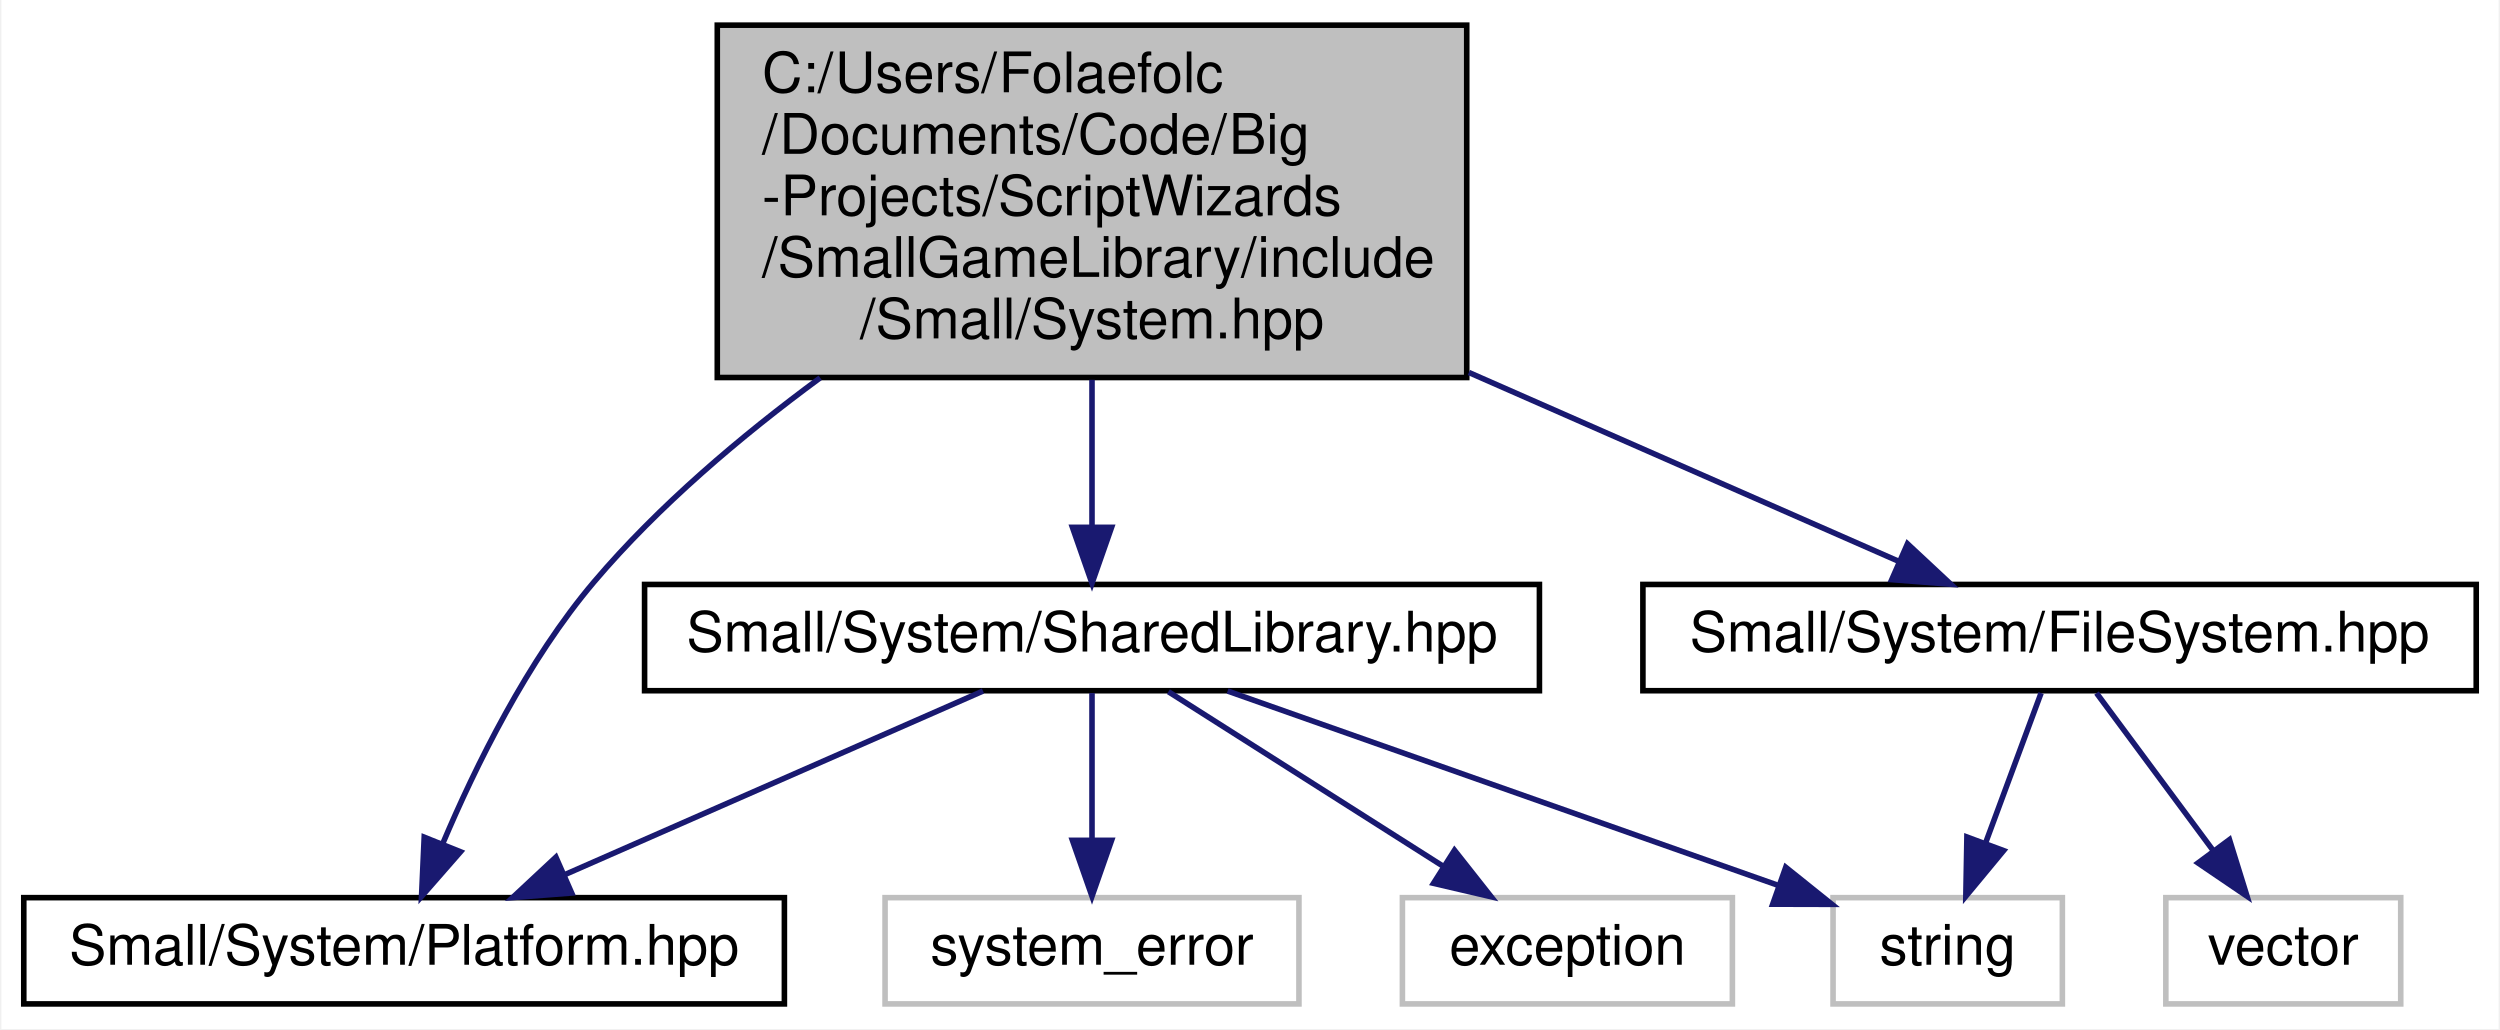
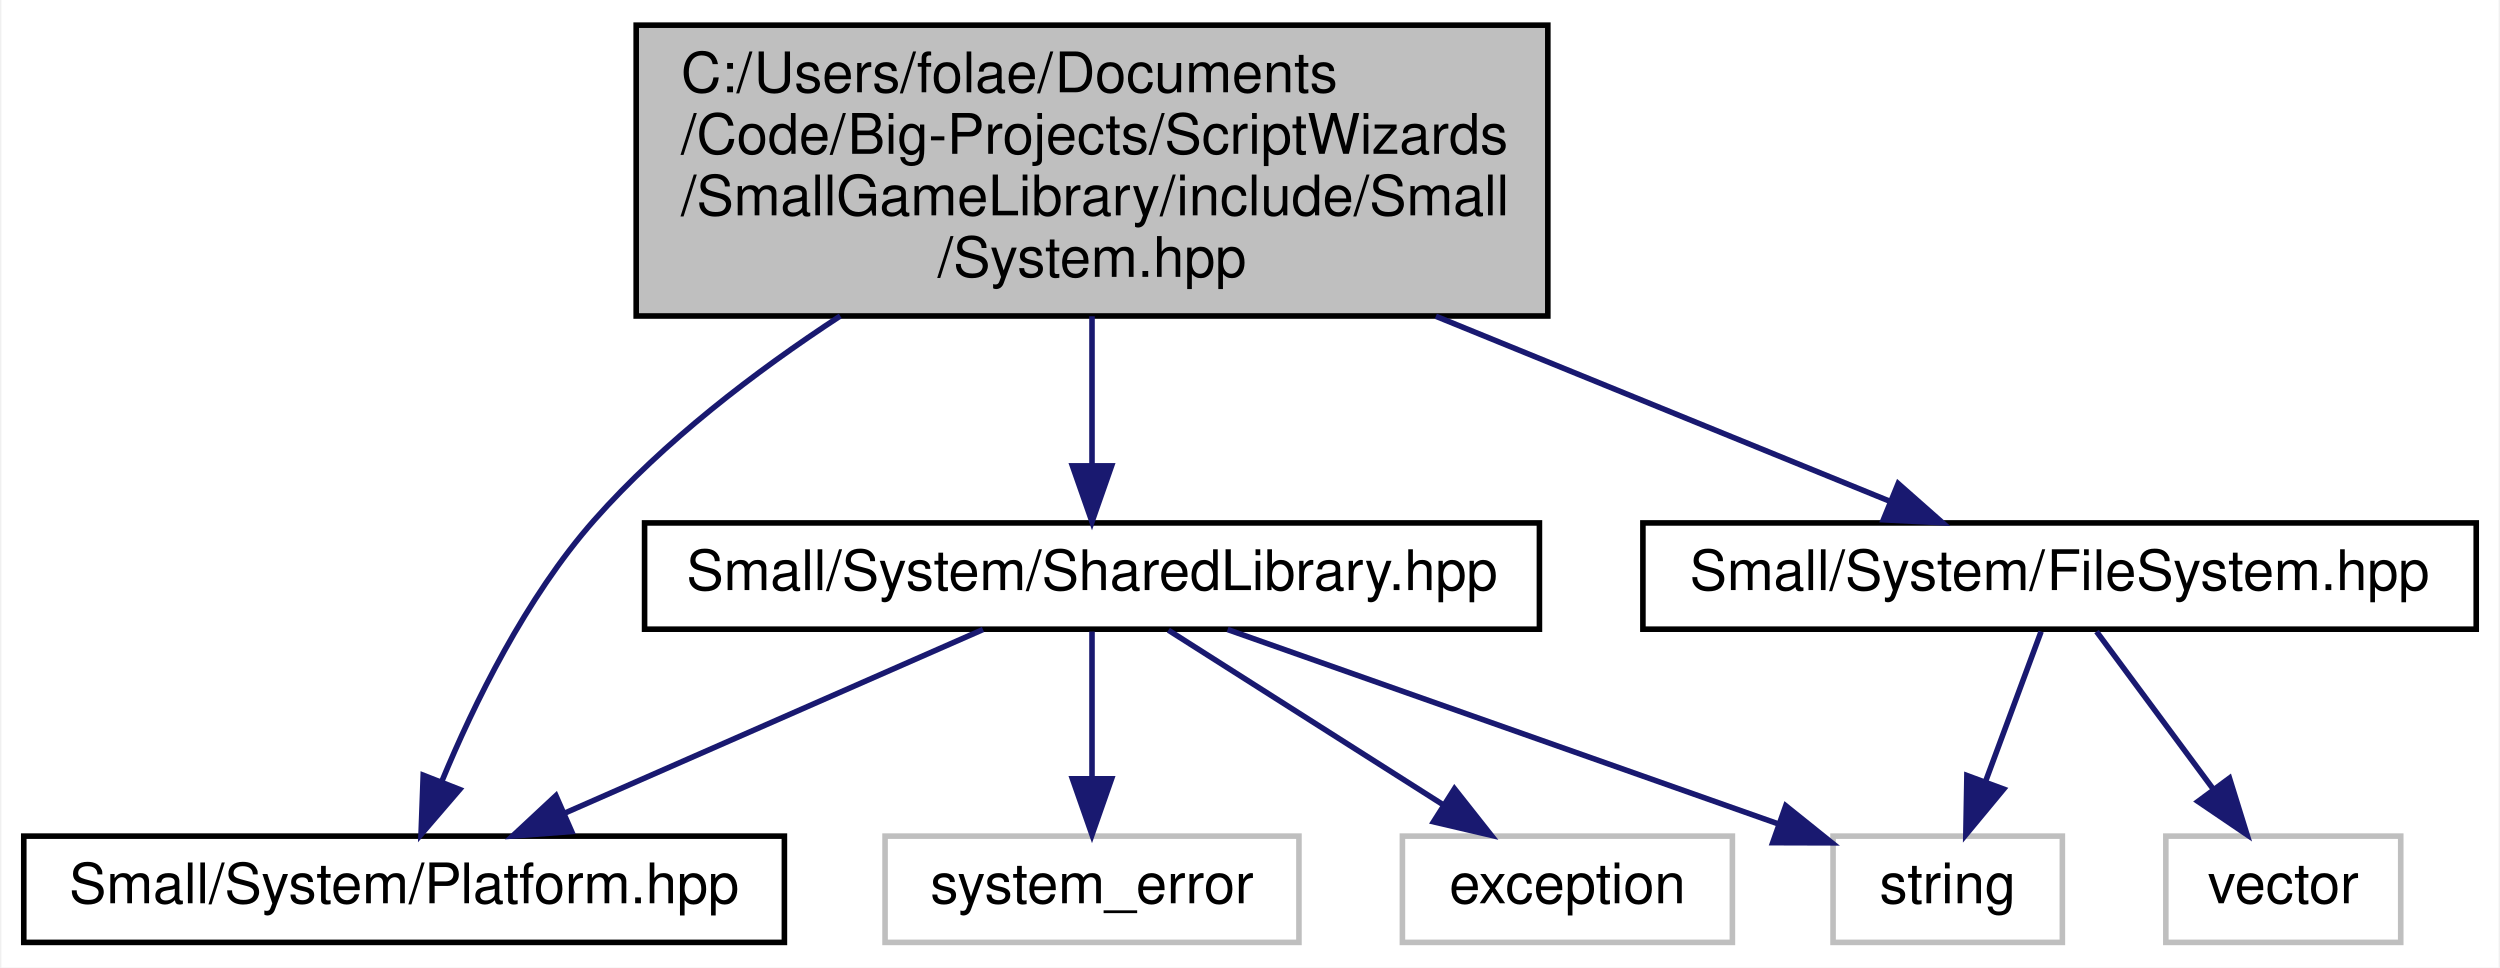
- <svg xmlns="http://www.w3.org/2000/svg" xmlns:xlink="http://www.w3.org/1999/xlink" width="447pt" height="184pt" viewBox="0.00 0.00 446.50 184.00">
-   <g id="graph0" class="graph" transform="scale(1 1) rotate(0) translate(4 180)">
-     <polygon fill="white" stroke="none" points="-4,4 -4,-180 442.5,-180 442.5,4 -4,4" />
+ <svg xmlns="http://www.w3.org/2000/svg" xmlns:xlink="http://www.w3.org/1999/xlink" width="447pt" height="173pt" viewBox="0.00 0.00 446.50 173.00">
+   <g id="graph0" class="graph" transform="scale(1 1) rotate(0) translate(4 169)">
+     <polygon fill="white" stroke="transparent" points="-4,4 -4,-169 442.5,-169 442.5,4 -4,4" />
    <g id="node1" class="node">
-       <polygon fill="#bfbfbf" stroke="black" points="124,-112.5 124,-175.5 258,-175.5 258,-112.5 124,-112.5" />
-       <text text-anchor="start" x="132" y="-163.5" font-family="Helvetica,sans-Serif" font-size="10.00">C:/Users/Folaefolc</text>
-       <text text-anchor="start" x="132" y="-152.5" font-family="Helvetica,sans-Serif" font-size="10.00">/Documents/Code/Big</text>
-       <text text-anchor="start" x="132" y="-141.5" font-family="Helvetica,sans-Serif" font-size="10.00">-Projects/ScriptWizards</text>
-       <text text-anchor="start" x="132" y="-130.5" font-family="Helvetica,sans-Serif" font-size="10.00">/SmallGameLibrary/include</text>
-       <text text-anchor="middle" x="191" y="-119.5" font-family="Helvetica,sans-Serif" font-size="10.00">/Small/System.hpp</text>
+       <g id="a_node1">
+         <a xlink:title="Include all the files from the System folder.">
+           <polygon fill="#bfbfbf" stroke="black" points="109.5,-112.5 109.5,-164.5 272.5,-164.5 272.5,-112.5 109.5,-112.5" />
+           <text text-anchor="start" x="117.5" y="-152.5" font-family="Helvetica,sans-Serif" font-size="10.00">C:/Users/folae/Documents</text>
+           <text text-anchor="start" x="117.5" y="-141.5" font-family="Helvetica,sans-Serif" font-size="10.00">/Code/Big-Projects/ScriptWizards</text>
+           <text text-anchor="start" x="117.5" y="-130.5" font-family="Helvetica,sans-Serif" font-size="10.00">/SmallGameLibrary/include/Small</text>
+           <text text-anchor="middle" x="191" y="-119.5" font-family="Helvetica,sans-Serif" font-size="10.00">/System.hpp</text>
+         </a>
+       </g>
    </g>
    <g id="node2" class="node">
      <g id="a_node2">
-         <a xlink:href="../../d5/d40/Platform_8hpp.html" target="_top" xlink:title="Defines to identify the running operating system. ">
+         <a xlink:href="../../d5/d40/Platform_8hpp.html" target="_top" xlink:title="Defines to identify the running operating system.">
          <polygon fill="white" stroke="black" points="0,-0.5 0,-19.5 136,-19.5 136,-0.5 0,-0.5" />
          <text text-anchor="middle" x="68" y="-7.5" font-family="Helvetica,sans-Serif" font-size="10.00">Small/System/Platform.hpp</text>
        </a>
      </g>
    </g>
    <g id="edge1" class="edge">
-       <path fill="none" stroke="midnightblue" d="M142.397,-112.443C128.246,-102.035 113.513,-89.566 102,-76 90.049,-61.918 80.727,-42.929 74.89,-29.114" />
-       <polygon fill="midnightblue" stroke="midnightblue" points="78.094,-27.7 71.121,-19.724 71.598,-30.308 78.094,-27.7" />
+       <path fill="none" stroke="midnightblue" d="M145.99,-112.5C130.74,-102.53 114.44,-90.07 102,-76 89.77,-62.16 80.48,-43.14 74.73,-29.25" />
+       <polygon fill="midnightblue" stroke="midnightblue" points="77.94,-27.84 71.03,-19.8 71.42,-30.39 77.94,-27.84" />
    </g>
    <g id="node3" class="node">
      <g id="a_node3">
-         <a xlink:href="../../d4/da5/SharedLibrary_8hpp.html" target="_top" xlink:title="Utility to easily load shared libraries and retrieve their functions. ">
+         <a xlink:href="../../d4/da5/SharedLibrary_8hpp.html" target="_top" xlink:title="Utility to easily load shared libraries and retrieve their functions.">
          <polygon fill="white" stroke="black" points="111,-56.5 111,-75.5 271,-75.5 271,-56.5 111,-56.5" />
          <text text-anchor="middle" x="191" y="-63.5" font-family="Helvetica,sans-Serif" font-size="10.00">Small/System/SharedLibrary.hpp</text>
        </a>
      </g>
    </g>
    <g id="edge2" class="edge">
-       <path fill="none" stroke="midnightblue" d="M191,-112.088C191,-103.15 191,-93.669 191,-85.719" />
-       <polygon fill="midnightblue" stroke="midnightblue" points="194.5,-85.718 191,-75.718 187.5,-85.718 194.5,-85.718" />
+       <path fill="none" stroke="midnightblue" d="M191,-112.45C191,-103.73 191,-94.1 191,-85.96" />
+       <polygon fill="midnightblue" stroke="midnightblue" points="194.5,-85.7 191,-75.7 187.5,-85.7 194.5,-85.7" />
    </g>
    <g id="node7" class="node">
      <g id="a_node7">
-         <a xlink:href="../../d2/dbb/FileSystem_8hpp.html" target="_top" xlink:title="Useful functionalities related to the filesystem. ">
+         <a xlink:href="../../d2/dbb/FileSystem_8hpp.html" target="_top" xlink:title="Useful functionalities related to the filesystem.">
          <polygon fill="white" stroke="black" points="289.5,-56.5 289.5,-75.5 438.5,-75.5 438.5,-56.5 289.5,-56.5" />
          <text text-anchor="middle" x="364" y="-63.5" font-family="Helvetica,sans-Serif" font-size="10.00">Small/System/FileSystem.hpp</text>
        </a>
      </g>
    </g>
    <g id="edge7" class="edge">
-       <path fill="none" stroke="midnightblue" d="M258.382,-113.399C285.082,-101.669 314.341,-88.816 335.278,-79.618" />
-       <polygon fill="midnightblue" stroke="midnightblue" points="336.809,-82.768 344.556,-75.542 333.993,-76.359 336.809,-82.768" />
+       <path fill="none" stroke="midnightblue" d="M252.48,-112.45C280.06,-101.21 311.35,-88.45 333.76,-79.33" />
+       <polygon fill="midnightblue" stroke="midnightblue" points="335.14,-82.54 343.08,-75.53 332.49,-76.06 335.14,-82.54" />
    </g>
    <g id="edge3" class="edge">
-       <path fill="none" stroke="midnightblue" d="M171.51,-56.444C151.358,-47.596 119.677,-33.688 96.669,-23.587" />
-       <polygon fill="midnightblue" stroke="midnightblue" points="97.962,-20.332 87.398,-19.516 95.148,-26.741 97.962,-20.332" />
+       <path fill="none" stroke="midnightblue" d="M171.51,-56.44C151.36,-47.6 119.68,-33.69 96.67,-23.59" />
+       <polygon fill="midnightblue" stroke="midnightblue" points="97.96,-20.33 87.4,-19.52 95.15,-26.74 97.96,-20.33" />
    </g>
    <g id="node4" class="node">
-       <polygon fill="white" stroke="#bfbfbf" points="323.5,-0.5 323.5,-19.5 364.5,-19.5 364.5,-0.5 323.5,-0.5" />
-       <text text-anchor="middle" x="344" y="-7.5" font-family="Helvetica,sans-Serif" font-size="10.00">string</text>
+       <g id="a_node4">
+         <a xlink:title=" ">
+           <polygon fill="white" stroke="#bfbfbf" points="323.5,-0.5 323.5,-19.5 364.5,-19.5 364.5,-0.5 323.5,-0.5" />
+           <text text-anchor="middle" x="344" y="-7.5" font-family="Helvetica,sans-Serif" font-size="10.00">string</text>
+         </a>
+       </g>
    </g>
    <g id="edge4" class="edge">
-       <path fill="none" stroke="midnightblue" d="M215.243,-56.444C241.926,-47.026 284.855,-31.875 313.728,-21.684" />
-       <polygon fill="midnightblue" stroke="midnightblue" points="315.04,-24.933 323.305,-18.304 312.71,-18.332 315.04,-24.933" />
+       <path fill="none" stroke="midnightblue" d="M215.24,-56.44C241.93,-47.03 284.86,-31.87 313.73,-21.68" />
+       <polygon fill="midnightblue" stroke="midnightblue" points="315.04,-24.93 323.3,-18.3 312.71,-18.33 315.04,-24.93" />
    </g>
    <g id="node5" class="node">
-       <polygon fill="white" stroke="#bfbfbf" points="154,-0.5 154,-19.5 228,-19.5 228,-0.5 154,-0.5" />
-       <text text-anchor="middle" x="191" y="-7.5" font-family="Helvetica,sans-Serif" font-size="10.00">system_error</text>
+       <g id="a_node5">
+         <a xlink:title=" ">
+           <polygon fill="white" stroke="#bfbfbf" points="154,-0.5 154,-19.5 228,-19.5 228,-0.5 154,-0.5" />
+           <text text-anchor="middle" x="191" y="-7.5" font-family="Helvetica,sans-Serif" font-size="10.00">system_error</text>
+         </a>
+       </g>
    </g>
    <g id="edge5" class="edge">
-       <path fill="none" stroke="midnightblue" d="M191,-56.083C191,-49.006 191,-38.861 191,-29.986" />
-       <polygon fill="midnightblue" stroke="midnightblue" points="194.5,-29.751 191,-19.751 187.5,-29.751 194.5,-29.751" />
+       <path fill="none" stroke="midnightblue" d="M191,-56.08C191,-49.01 191,-38.86 191,-29.99" />
+       <polygon fill="midnightblue" stroke="midnightblue" points="194.5,-29.75 191,-19.75 187.5,-29.75 194.5,-29.75" />
    </g>
    <g id="node6" class="node">
-       <polygon fill="white" stroke="#bfbfbf" points="246.5,-0.5 246.5,-19.5 305.5,-19.5 305.5,-0.5 246.5,-0.5" />
-       <text text-anchor="middle" x="276" y="-7.5" font-family="Helvetica,sans-Serif" font-size="10.00">exception</text>
+       <g id="a_node6">
+         <a xlink:title=" ">
+           <polygon fill="white" stroke="#bfbfbf" points="246.5,-0.5 246.5,-19.5 305.5,-19.5 305.5,-0.5 246.5,-0.5" />
+           <text text-anchor="middle" x="276" y="-7.5" font-family="Helvetica,sans-Serif" font-size="10.00">exception</text>
+         </a>
+       </g>
    </g>
    <g id="edge6" class="edge">
-       <path fill="none" stroke="midnightblue" d="M204.657,-56.324C217.916,-47.9 238.268,-34.971 253.846,-25.074" />
-       <polygon fill="midnightblue" stroke="midnightblue" points="255.813,-27.971 262.377,-19.654 252.06,-22.063 255.813,-27.971" />
+       <path fill="none" stroke="midnightblue" d="M204.66,-56.32C217.92,-47.9 238.27,-34.97 253.85,-25.07" />
+       <polygon fill="midnightblue" stroke="midnightblue" points="255.81,-27.97 262.38,-19.65 252.06,-22.06 255.81,-27.97" />
    </g>
    <g id="edge8" class="edge">
-       <path fill="none" stroke="midnightblue" d="M360.697,-56.083C358.018,-48.849 354.151,-38.409 350.814,-29.397" />
-       <polygon fill="midnightblue" stroke="midnightblue" points="353.996,-27.913 347.241,-19.751 347.432,-30.344 353.996,-27.913" />
+       <path fill="none" stroke="midnightblue" d="M360.7,-56.08C358.02,-48.85 354.15,-38.41 350.81,-29.4" />
+       <polygon fill="midnightblue" stroke="midnightblue" points="354,-27.91 347.24,-19.75 347.43,-30.34 354,-27.91" />
    </g>
    <g id="node8" class="node">
-       <polygon fill="white" stroke="#bfbfbf" points="383,-0.5 383,-19.5 425,-19.5 425,-0.5 383,-0.5" />
-       <text text-anchor="middle" x="404" y="-7.5" font-family="Helvetica,sans-Serif" font-size="10.00">vector</text>
+       <g id="a_node8">
+         <a xlink:title=" ">
+           <polygon fill="white" stroke="#bfbfbf" points="383,-0.5 383,-19.5 425,-19.5 425,-0.5 383,-0.5" />
+           <text text-anchor="middle" x="404" y="-7.5" font-family="Helvetica,sans-Serif" font-size="10.00">vector</text>
+         </a>
+       </g>
    </g>
    <g id="edge9" class="edge">
-       <path fill="none" stroke="midnightblue" d="M370.605,-56.083C376.255,-48.455 384.545,-37.264 391.451,-27.941" />
-       <polygon fill="midnightblue" stroke="midnightblue" points="394.378,-29.87 397.518,-19.751 388.753,-25.703 394.378,-29.87" />
+       <path fill="none" stroke="midnightblue" d="M370.61,-56.08C376.26,-48.46 384.54,-37.26 391.45,-27.94" />
+       <polygon fill="midnightblue" stroke="midnightblue" points="394.38,-29.87 397.52,-19.75 388.75,-25.7 394.38,-29.87" />
    </g>
  </g>
</svg>
